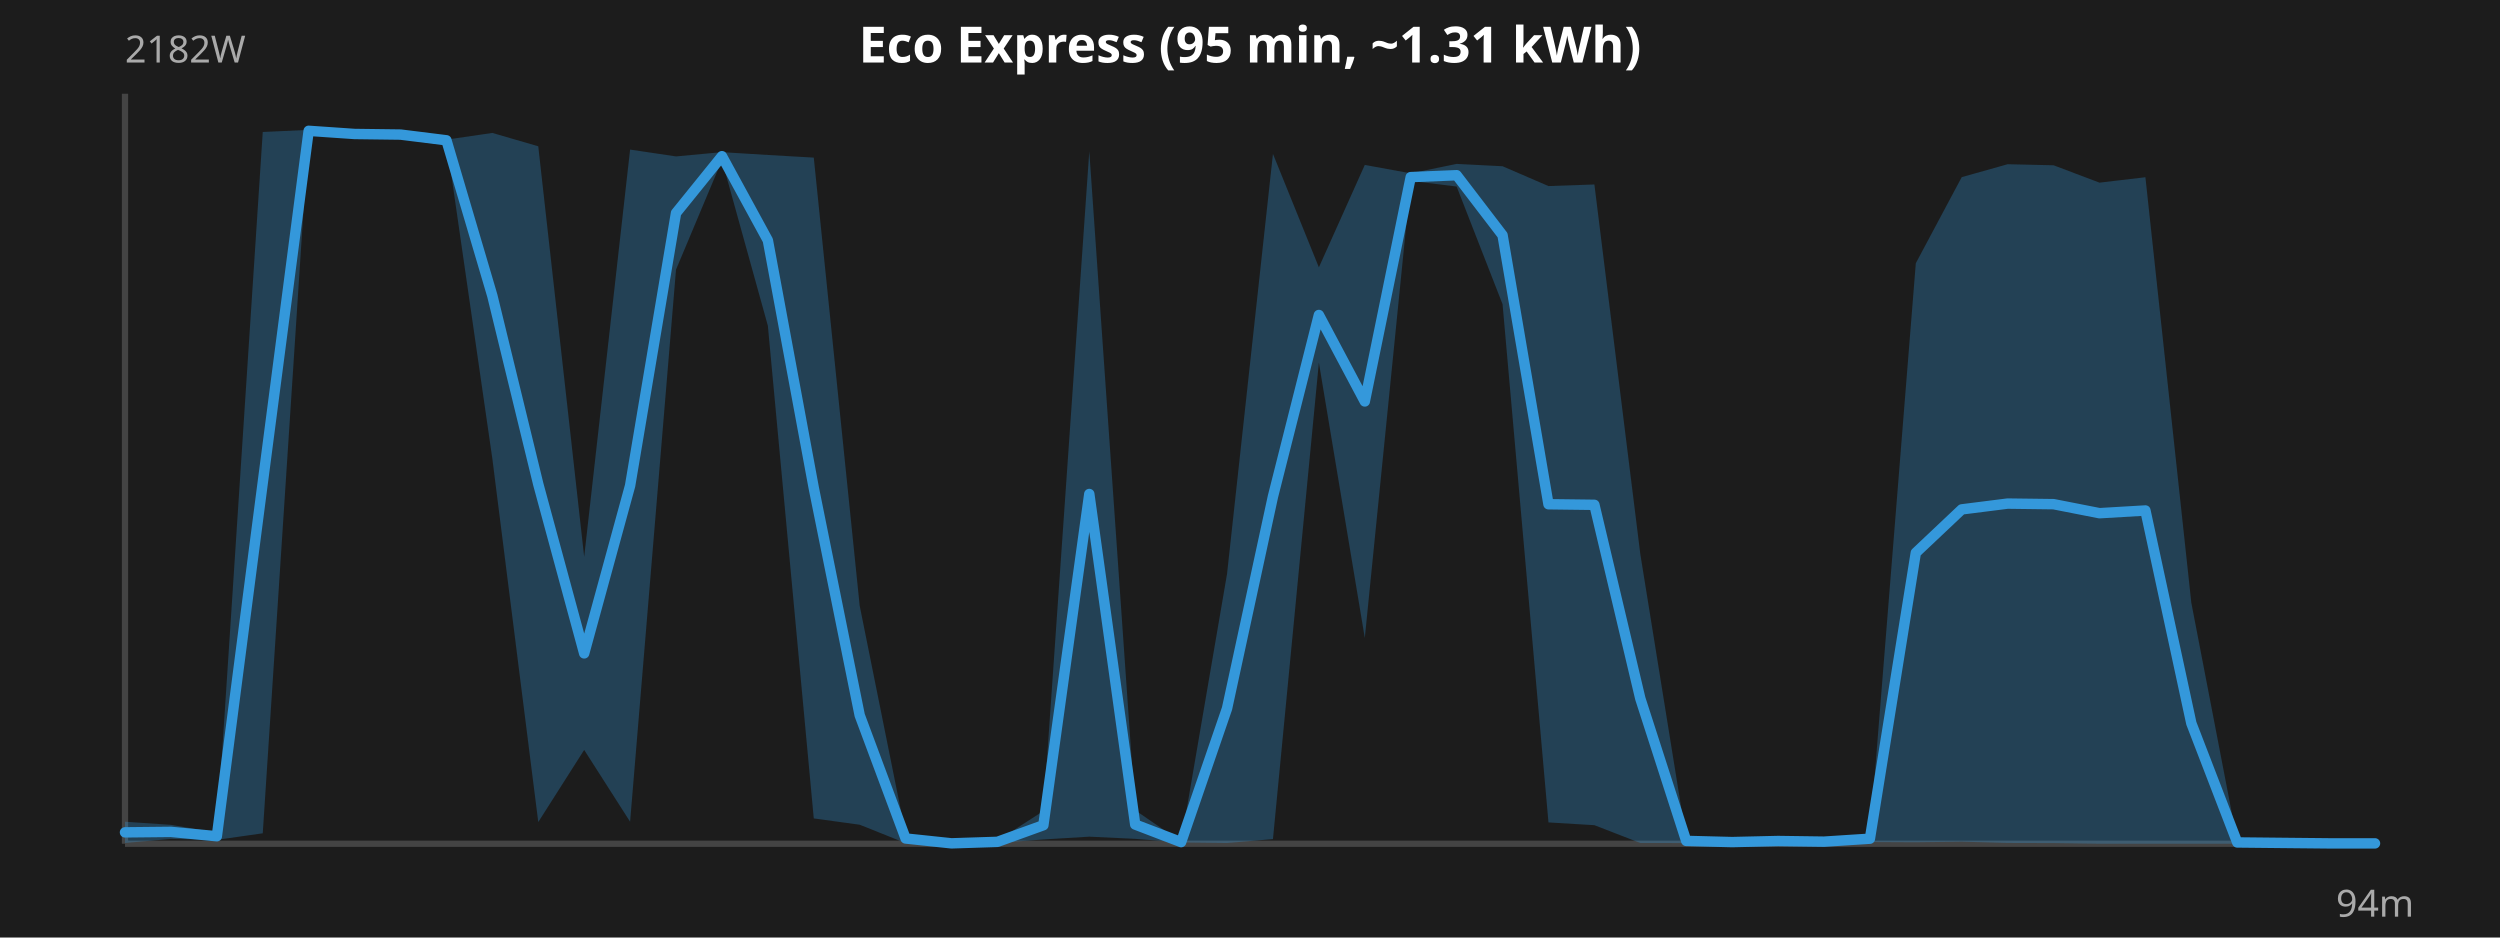
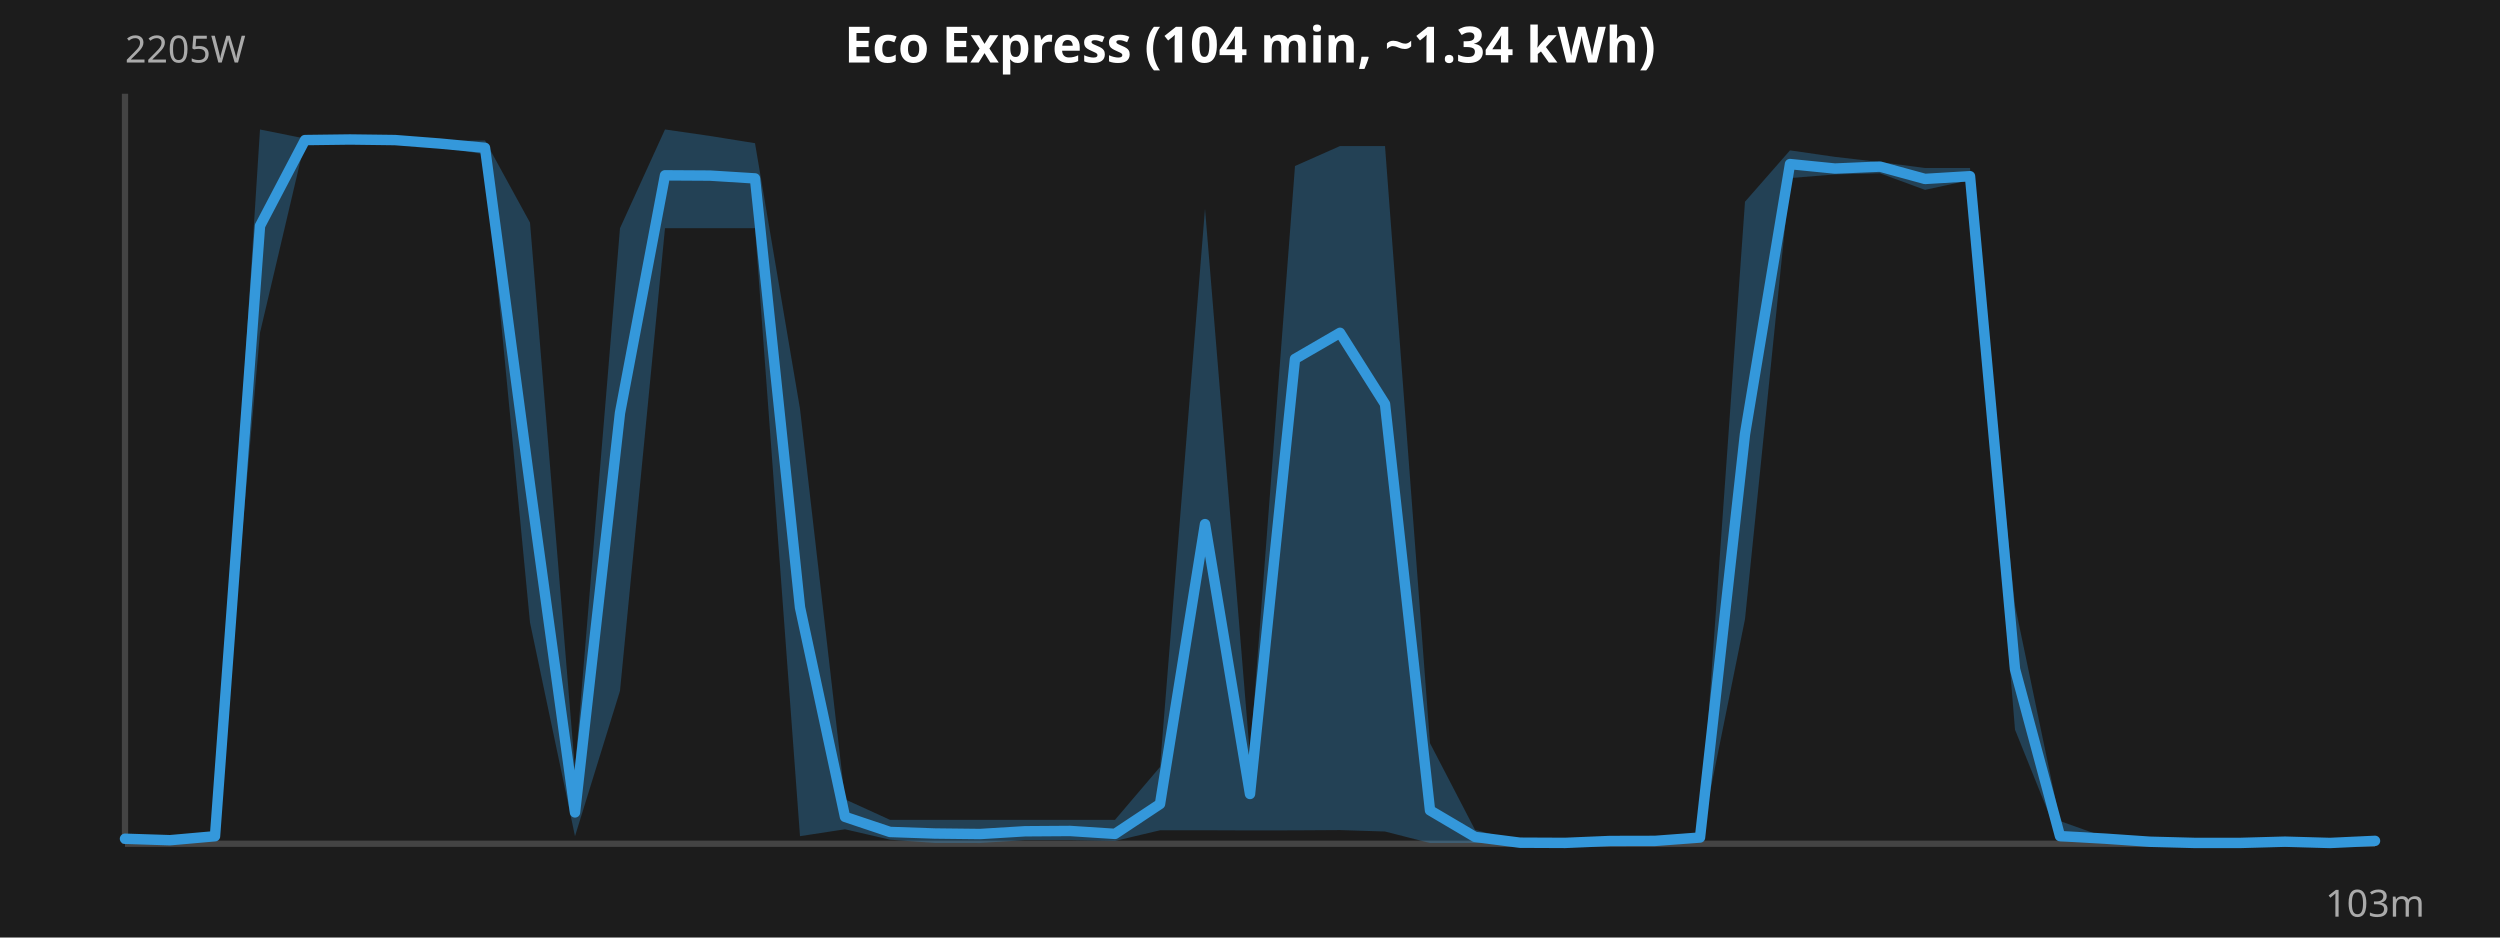
<svg xmlns="http://www.w3.org/2000/svg" viewBox="0 0 1200 450" style="background-color: #1c1c1c; font-family: sans-serif;">
  <rect x="0" y="0" width="1200" height="450" fill="#1c1c1c" />
  <line x1="60" y1="405" x2="1140" y2="405" stroke="#444" stroke-width="3" />
  <line x1="60" y1="45" x2="60" y2="405" stroke="#444" stroke-width="3" />
-   <text x="60" y="30" fill="#aaa" font-size="18">2182W</text>
-   <text x="1140" y="440" fill="#aaa" font-size="18" text-anchor="middle">94m</text>
-   <text x="600.0" y="30" fill="#fff" font-size="24" text-anchor="middle" font-weight="bold">Eco Express (95 min, ~1.31 kWh)</text>
-   <polygon points="60.0,394.428 82.041,395.922 104.082,399.682 126.122,63.347 148.163,62.346 170.204,62.143 192.245,64.414 214.286,67.022 236.327,63.809 258.367,70.216 280.408,267.277 302.449,71.793 324.49,75.081 346.531,73.028 368.571,74.39 390.612,75.648 412.653,290.778 434.694,400.264 456.735,404.647 478.776,403.53 500.816,389.277 522.857,72.648 544.898,388.905 566.939,404.051 588.98,275.453 611.02,73.871 633.061,128.329 655.102,79.162 677.143,83.198 699.184,78.674 721.224,79.794 743.265,89.309 765.306,88.545 787.347,265.937 809.388,402.599 831.429,403.474 853.469,403.444 875.51,403.674 897.551,400.956 919.592,126.34 941.633,85.021 963.673,78.825 985.714,79.332 1007.755,87.669 1029.796,85.07 1051.837,289.341 1073.878,403.741 1095.918,404.207 1117.959,404.646 1140.0,404.645 1140.0,405.0 1117.959,405.0 1095.918,405.0 1073.878,405.0 1051.837,405.0 1029.796,405.0 1007.755,405.0 985.714,404.678 963.673,404.618 941.633,403.999 919.592,404.302 897.551,404.187 875.51,404.319 853.469,403.931 831.429,404.931 809.388,404.664 787.347,404.638 765.306,396.087 743.265,394.758 721.224,146.013 699.184,89.533 677.143,86.835 655.102,306.227 633.061,174.07 611.02,402.758 588.98,404.652 566.939,404.381 544.898,402.646 522.857,401.603 500.816,402.94 478.776,404.644 456.735,404.959 434.694,404.679 412.653,395.875 390.612,392.84 368.571,156.354 346.531,76.915 324.49,129.415 302.449,394.44 280.408,359.962 258.367,394.593 236.327,220.187 214.286,67.673 192.245,64.786 170.204,66.472 148.163,63.241 126.122,399.985 104.082,403.117 82.041,402.684 60.0,404.637" fill="#3498db" fill-opacity="0.3" stroke="none" />
-   <polyline points="60.0,399.533 82.041,399.303 104.082,401.4 126.122,231.666 148.163,62.793 170.204,64.308 192.245,64.6 214.286,67.347 236.327,141.998 258.367,232.404 280.408,313.62 302.449,233.116 324.49,102.248 346.531,74.972 368.571,115.372 390.612,234.244 412.653,343.327 434.694,402.472 456.735,404.803 478.776,404.087 500.816,396.108 522.857,237.125 544.898,395.776 566.939,404.216 588.98,340.052 611.02,238.314 633.061,151.2 655.102,192.694 677.143,85.016 699.184,84.104 721.224,112.904 743.265,242.034 765.306,242.316 787.347,335.288 809.388,403.631 831.429,404.202 853.469,403.687 875.51,403.996 897.551,402.572 919.592,265.321 941.633,244.51 963.673,241.722 985.714,242.005 1007.755,246.334 1029.796,245.035 1051.837,347.171 1073.878,404.371 1095.918,404.603 1117.959,404.823 1140.0,404.823" fill="none" stroke="#3498db" stroke-width="5" stroke-linecap="round" stroke-linejoin="round" />
+   <text x="60" y="30" fill="#aaa" font-size="18">2205W</text>
+   <text x="1140" y="440" fill="#aaa" font-size="18" text-anchor="middle">103m</text>
+   <text x="600.0" y="30" fill="#fff" font-size="24" text-anchor="middle" font-weight="bold">Eco Express (104 min, ~1.34 kWh)</text>
+   <polygon points="60.0,400.692 81.6,402.242 103.2,400.692 124.8,62.159 146.4,66.5 168.0,65.407 189.6,66.484 211.2,67.691 232.8,67.414 254.4,106.858 276.0,369.358 297.6,109.535 319.2,62.143 340.8,65.26 362.4,68.736 384.0,196.257 405.6,383.67 427.2,393.527 448.8,393.527 470.4,393.527 492.0,393.527 513.6,393.527 535.2,393.527 556.8,368.167 578.4,100.184 600.0,362.847 621.6,79.686 643.2,70.107 664.8,70.107 686.4,356.727 708.0,398.309 729.6,404.053 751.2,404.429 772.8,403.107 794.4,403.107 816.0,400.79 837.6,96.822 859.2,72.179 880.8,75.296 902.4,77.81 924.0,80.649 945.6,80.649 967.2,290.633 988.8,394.115 1010.4,401.801 1032.0,403.564 1053.6,404.51 1075.2,404.51 1096.8,403.76 1118.4,404.592 1140.0,401.606 1140.0,404.739 1118.4,404.641 1096.8,404.641 1075.2,404.641 1053.6,404.657 1032.0,404.527 1010.4,404.005 988.8,403.923 967.2,350.232 945.6,86.426 924.0,91.143 902.4,83.195 880.8,83.717 859.2,85.463 837.6,297.193 816.0,404.053 794.4,404.053 772.8,404.053 751.2,404.674 729.6,404.641 708.0,404.641 686.4,404.641 664.8,399.125 643.2,398.44 621.6,398.57 600.0,398.603 578.4,398.521 556.8,398.537 535.2,403.662 513.6,403.254 492.0,403.254 470.4,404.657 448.8,404.641 427.2,403.042 405.6,398.048 384.0,401.361 362.4,109.535 340.8,109.535 319.2,109.535 297.6,331.595 276.0,401.377 254.4,298.809 232.8,74.138 211.2,70.564 189.6,67.871 168.0,67.871 146.4,67.871 124.8,159.734 103.2,402.242 81.6,403.89 60.0,404.723" fill="#3498db" fill-opacity="0.3" stroke="none" />
+   <polyline points="60.0,402.601 81.6,403.303 103.2,401.393 124.8,108.409 146.4,67.235 168.0,66.957 189.6,67.235 211.2,68.915 232.8,70.955 254.4,232.91 276.0,389.953 297.6,198.183 319.2,84.158 340.8,84.288 362.4,85.643 384.0,291.579 405.6,392.091 427.2,399.337 448.8,400.088 470.4,400.333 492.0,399.011 513.6,398.864 535.2,400.267 556.8,385.922 578.4,251.58 600.0,381.108 621.6,172.283 643.2,159.75 664.8,193.923 686.4,388.974 708.0,401.72 729.6,404.494 751.2,404.592 772.8,403.678 794.4,403.629 816.0,402.014 837.6,208.333 859.2,78.756 880.8,80.91 902.4,79.98 924.0,85.888 945.6,84.582 967.2,321.199 988.8,401.328 1010.4,402.552 1032.0,404.037 1053.6,404.608 1075.2,404.608 1096.8,404.005 1118.4,404.625 1140.0,403.613" fill="none" stroke="#3498db" stroke-width="5" stroke-linecap="round" stroke-linejoin="round" />
</svg>
